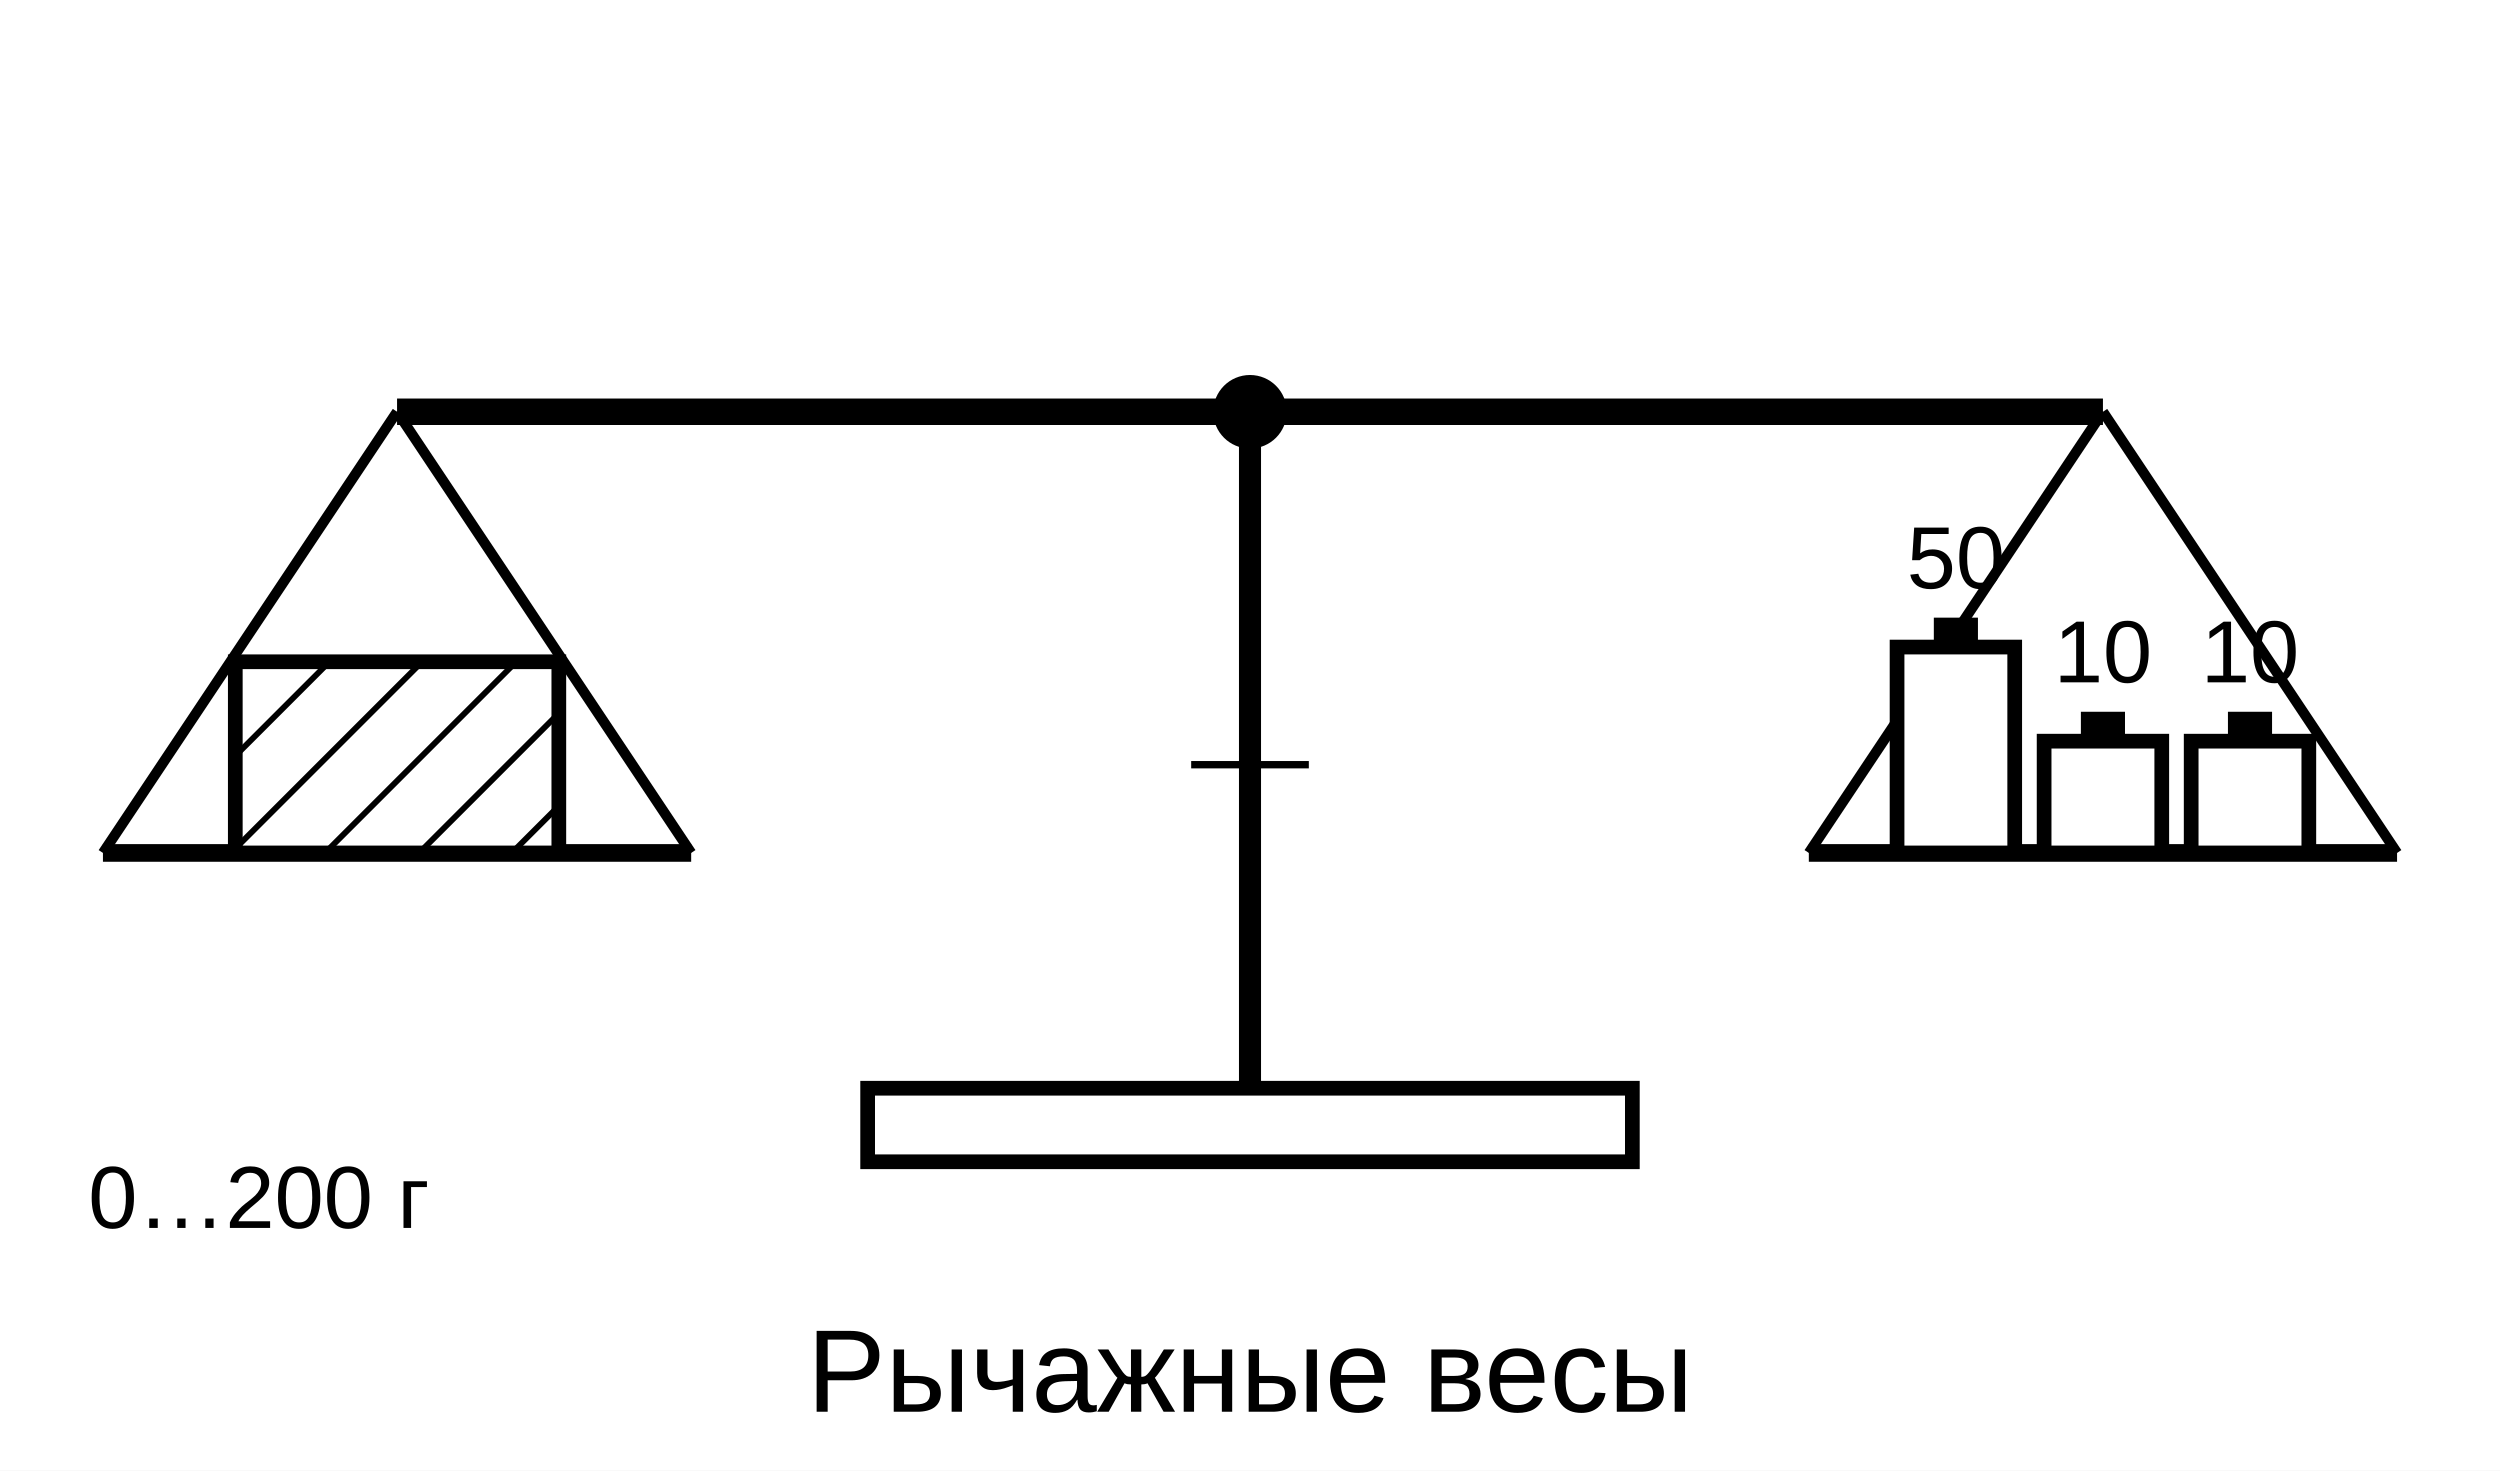
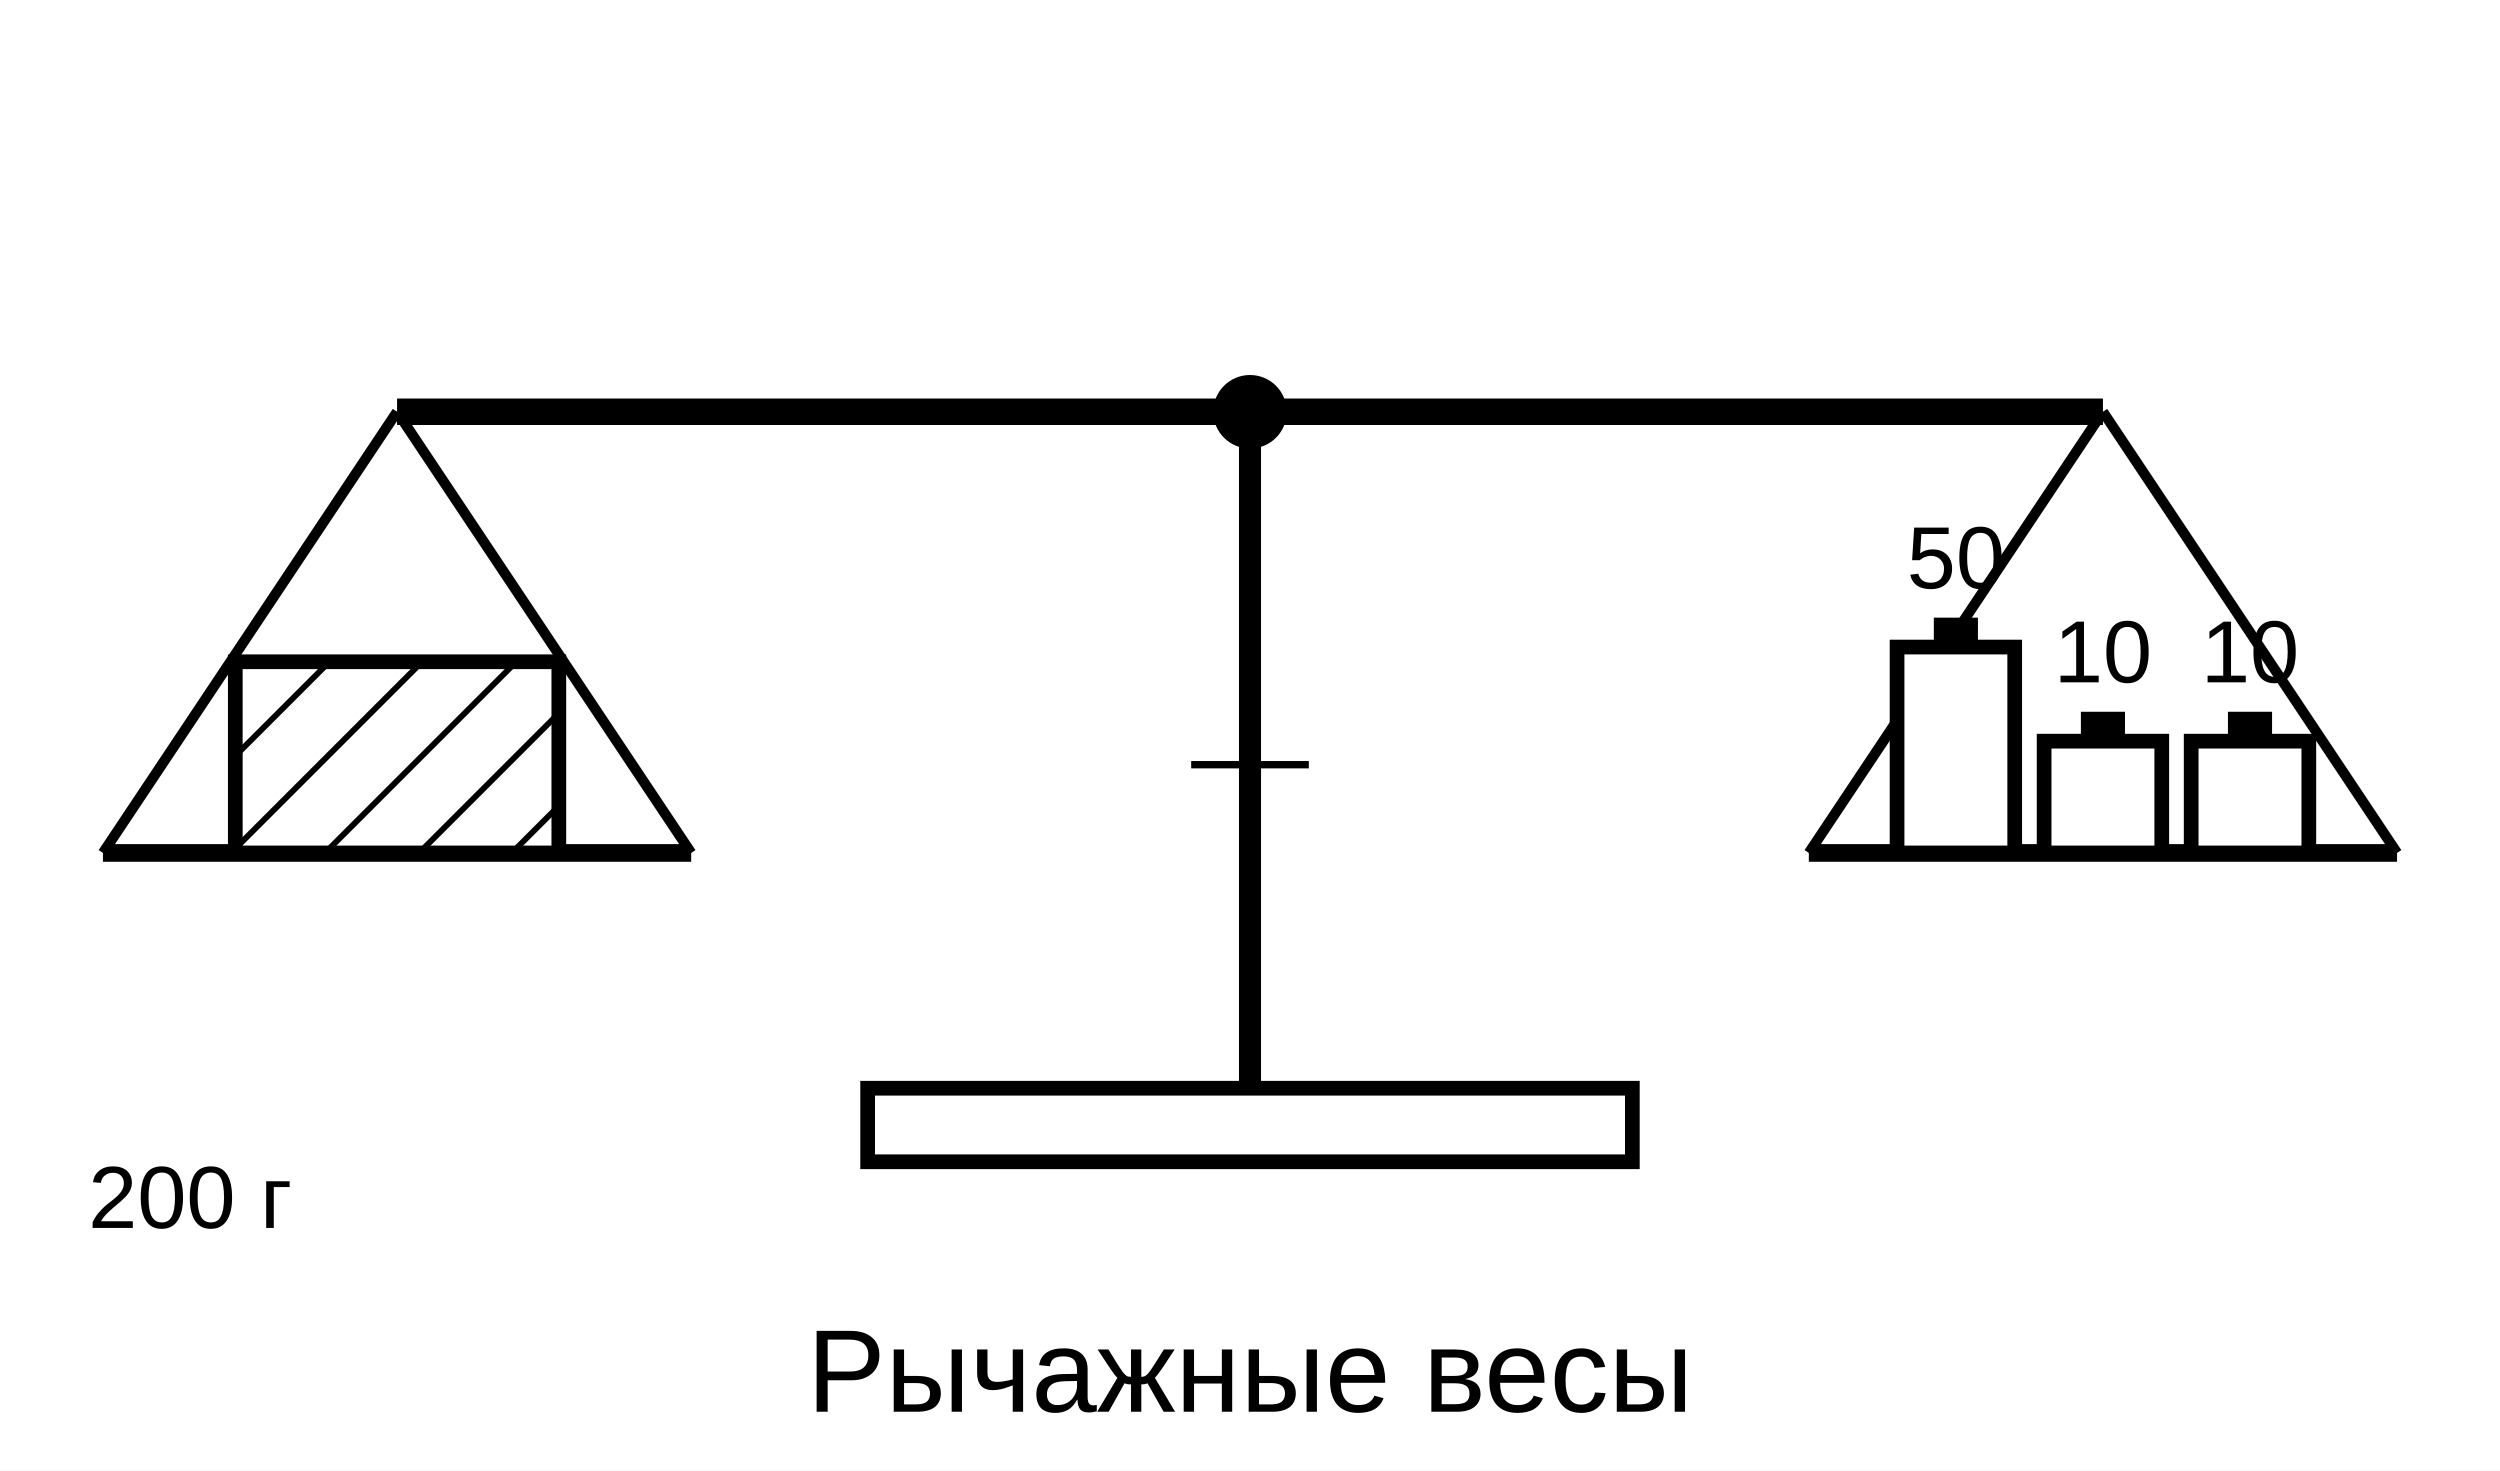
<svg xmlns="http://www.w3.org/2000/svg" width="255" height="150" viewBox="0 0 170 100" font-family="PT Sans, Segoe UI, Verdana, Arial, sans-serif">
  <rect x="0" y="0" width="170" height="100" fill="#fff" />
  <rect x="59.0" y="74" width="52" height="5" fill="#fff" stroke="#000" stroke-width="1" />
  <line x1="85.0" y1="74.0" x2="85.0" y2="28.0" stroke="#000" stroke-width="1.5" />
  <line x1="81.0" y1="52.0" x2="89.0" y2="52.0" stroke="#000" stroke-width="0.5" />
-   <text x="6.0" y="83.5" font-size="6" text-anchor="start">0…200 г</text>
+   <text x="6.0" y="83.5" font-size="6" text-anchor="start">200 г</text>
  <line x1="27.0" y1="28.0" x2="143.0" y2="28.0" stroke="#000" stroke-width="1.8" />
  <line x1="85.0" y1="28.0" x2="85.0" y2="50.0" stroke="#000" stroke-width="1" />
  <circle cx="85.0" cy="28.0" r="2.5" fill="#000" />
  <line x1="27.0" y1="28.0" x2="7.0" y2="58.0" stroke="#000" stroke-width="0.7" />
  <line x1="27.0" y1="28.0" x2="47.0" y2="58.0" stroke="#000" stroke-width="0.7" />
  <line x1="7.0" y1="58.0" x2="47.0" y2="58.0" stroke="#000" stroke-width="1.2" />
  <line x1="143.0" y1="28.0" x2="123.0" y2="58.0" stroke="#000" stroke-width="0.7" />
  <line x1="143.0" y1="28.0" x2="163.0" y2="58.0" stroke="#000" stroke-width="0.7" />
  <line x1="123.0" y1="58.0" x2="163.0" y2="58.0" stroke="#000" stroke-width="1.2" />
  <rect x="16.0" y="45.0" width="22" height="13" fill="#fff" stroke="#000" stroke-width="1" />
  <line x1="22.4" y1="45.0" x2="16.0" y2="51.4" stroke="#000" stroke-width="0.4" />
  <line x1="28.7" y1="45.0" x2="16.0" y2="57.7" stroke="#000" stroke-width="0.4" />
  <line x1="35.1" y1="45.0" x2="22.1" y2="58.0" stroke="#000" stroke-width="0.4" />
  <line x1="38.0" y1="48.5" x2="28.5" y2="58.0" stroke="#000" stroke-width="0.4" />
  <line x1="38.0" y1="54.8" x2="34.8" y2="58.0" stroke="#000" stroke-width="0.4" />
  <rect x="129.0" y="44.0" width="8.0" height="14.0" fill="#fff" stroke="#000" stroke-width="1" />
  <rect x="131.5" y="42.0" width="3" height="2" fill="#000" />
  <text x="133.0" y="40.0" font-size="6" text-anchor="middle">50</text>
  <rect x="139.0" y="50.4" width="8.0" height="7.6" fill="#fff" stroke="#000" stroke-width="1" />
  <rect x="141.5" y="48.4" width="3" height="2" fill="#000" />
  <text x="143.0" y="46.4" font-size="6" text-anchor="middle">10</text>
  <rect x="149.0" y="50.4" width="8.0" height="7.6" fill="#fff" stroke="#000" stroke-width="1" />
  <rect x="151.5" y="48.4" width="3" height="2" fill="#000" />
  <text x="153.0" y="46.4" font-size="6" text-anchor="middle">10</text>
  <text x="85.0" y="96.0" font-size="8" text-anchor="middle">Рычажные весы</text>
</svg>
